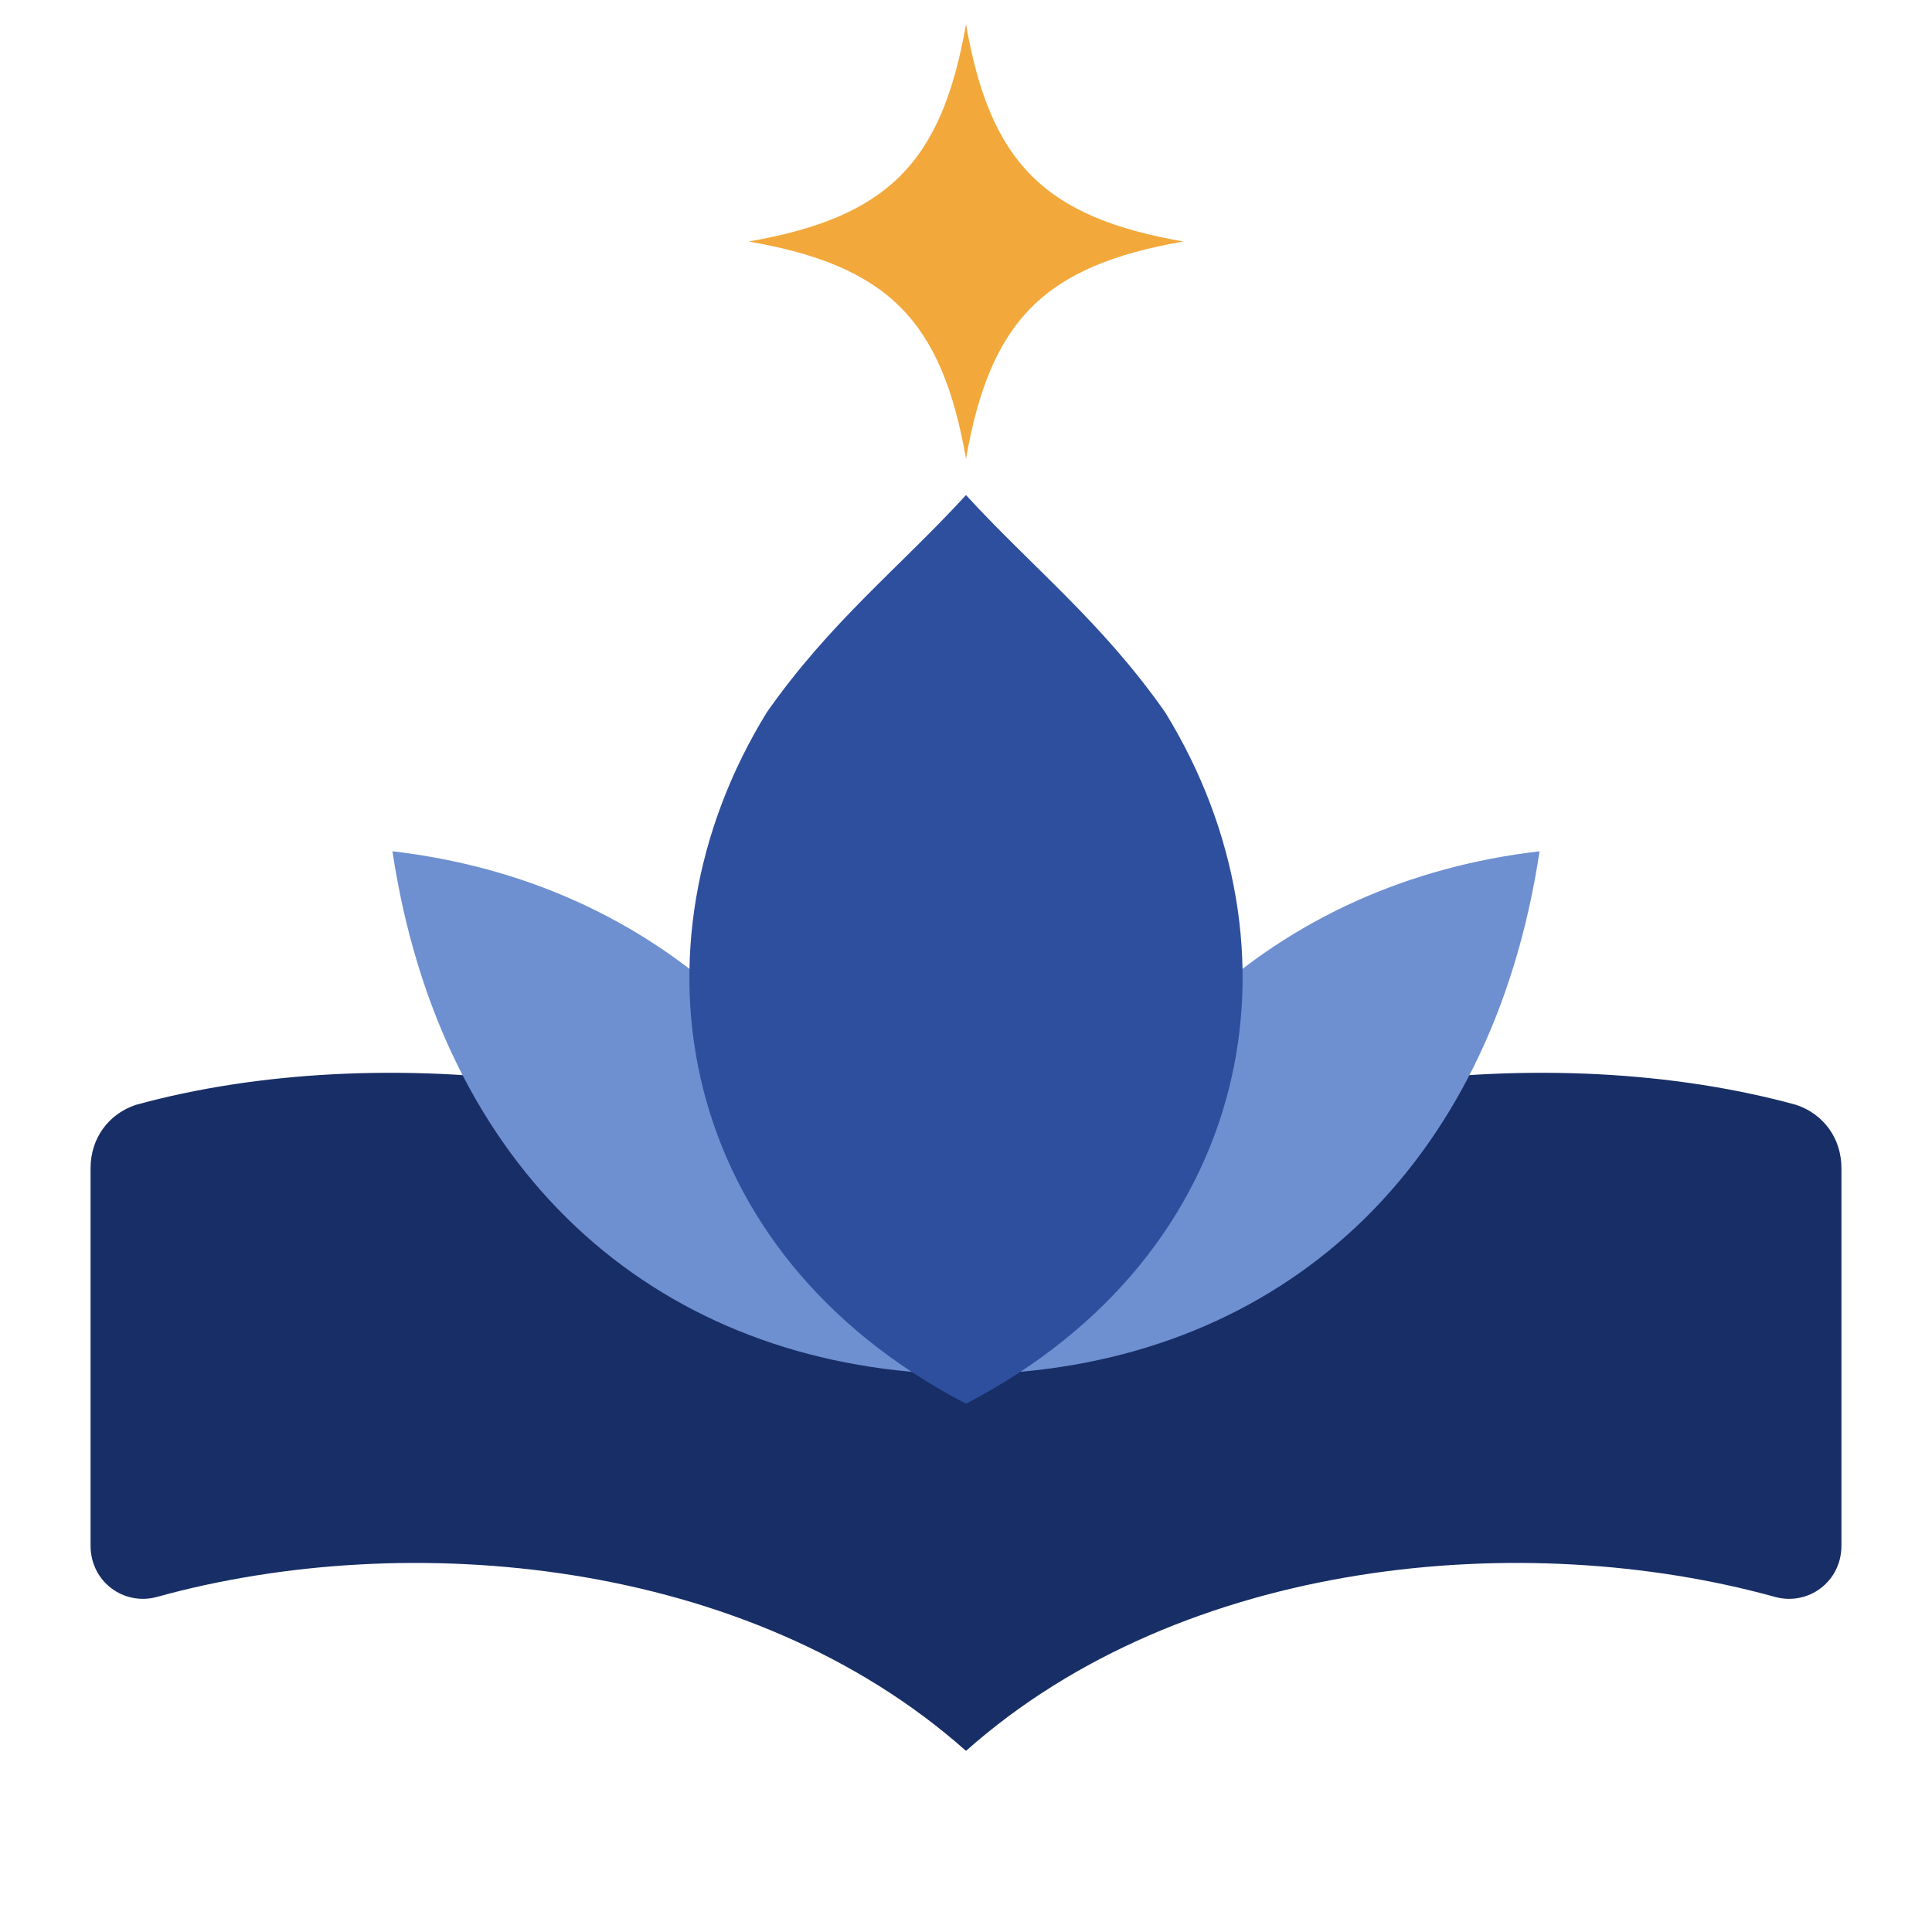
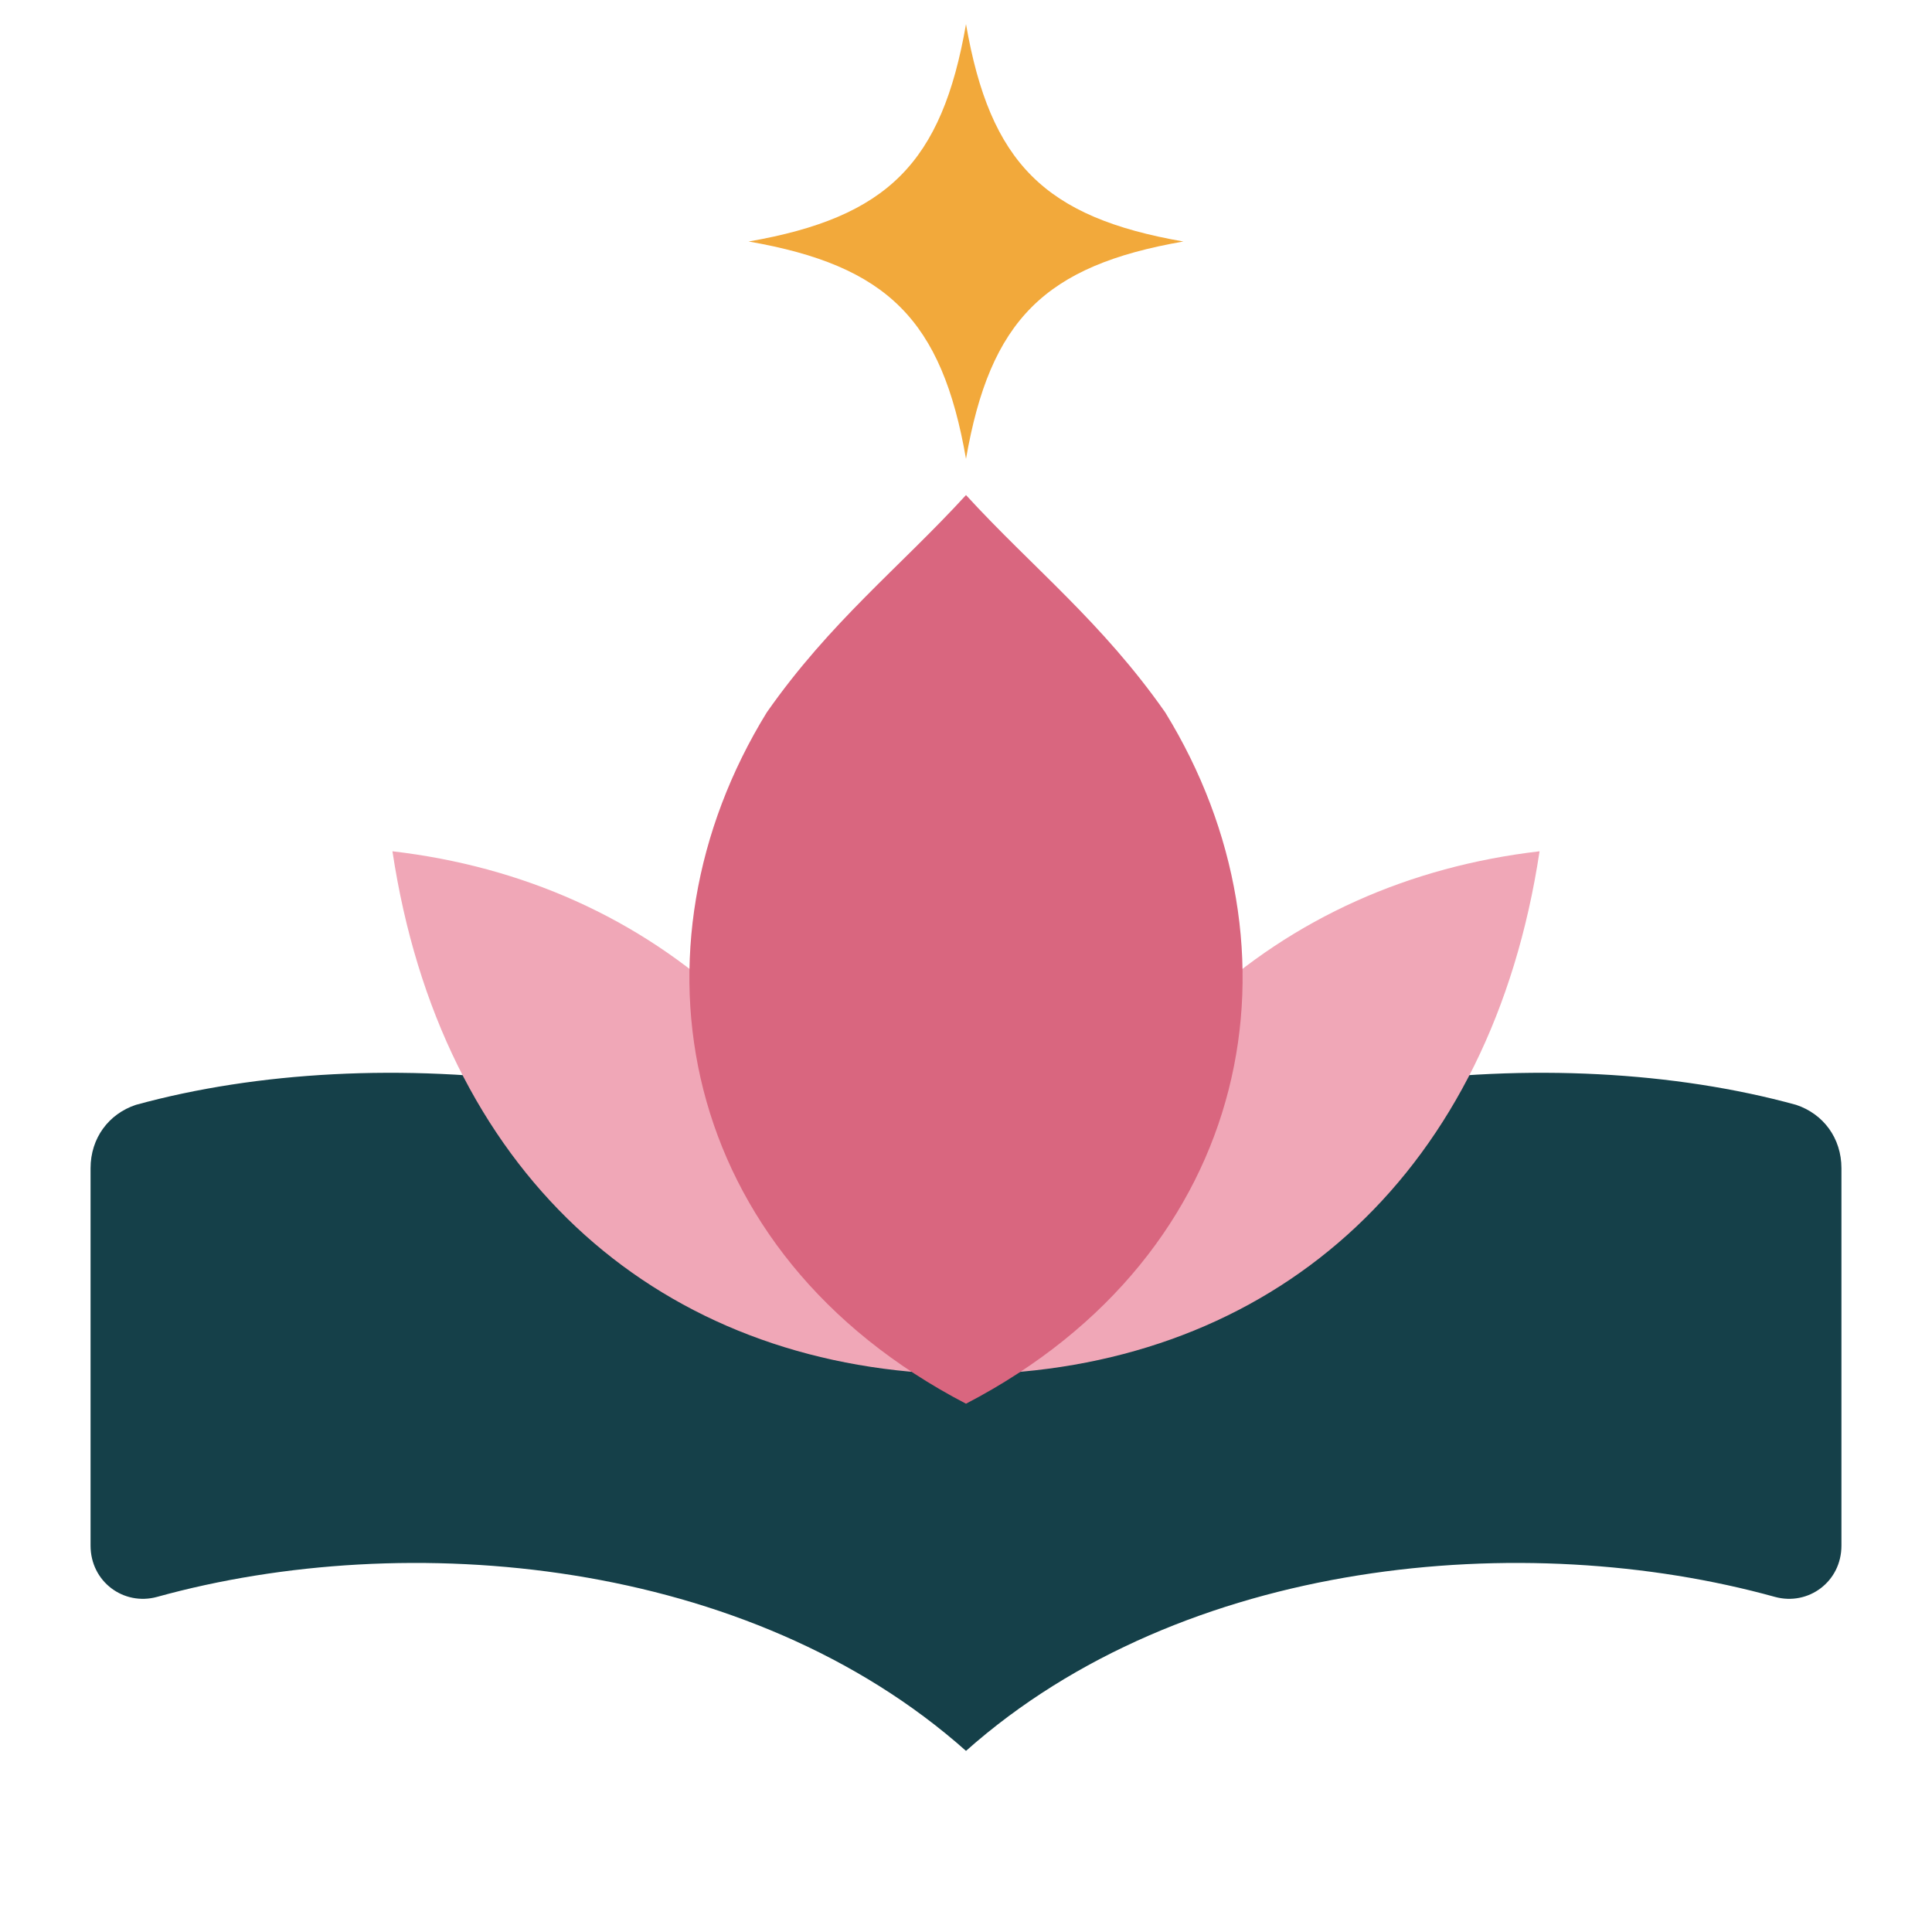
- <svg xmlns="http://www.w3.org/2000/svg" viewBox="0 0 64 64" width="64" height="64" role="img" aria-label="Bookeyond Kid">
-   <path d="M32 41 C24 35.5 12.5 34.4 4.5 36.6 C3.6 36.9 3 37.7 3 38.7 L3 51.2 C3 52.4 4.1 53.2 5.2 52.9 C13.5 50.6 24.8 51.6 32 58 C39.2 51.6 50.5 50.6 58.8 52.9 C59.9 53.2 61 52.4 61 51.2 L61 38.7 C61 37.7 60.4 36.9 59.5 36.6 C51.5 34.4 40 35.5 32 41 Z" fill="#182E66" />
-   <path d="M31 45.5 C21.6 45 14.6 38.8 13 28.2 C21.6 29.2 28.4 35 31 45.5 Z" fill="#6E8FD0" />
-   <path d="M33 45.5 C42.4 45 49.4 38.8 51 28.2 C42.4 29.2 35.6 35 33 45.5 Z" fill="#6E8FD0" />
-   <path d="M32 46.5 C22.4 41.5 20.6 31.4 25.4 23.6 C27.5 20.6 29.8 18.8 32 16.4 C34.2 18.8 36.5 20.6 38.6 23.6 C43.4 31.4 41.6 41.5 32 46.5 Z" fill="#2E4F9E" />
-   <path d="M32 0.8 C32.8 5.4 34.6 7.2 39.2 8 C34.6 8.8 32.8 10.6 32 15.2 C31.2 10.6 29.4 8.8 24.8 8 C29.4 7.2 31.2 5.4 32 0.8 Z" fill="#F3A83B" />
+ <svg xmlns="http://www.w3.org/2000/svg" viewBox="0 0 64 64" width="256" height="256" role="img" aria-label="Bookeyond Kid">
+   <path d="M32 41 C24 35.5 12.5 34.4 4.5 36.6 C3.6 36.9 3 37.7 3 38.7 L3 51.2 C3 52.4 4.1 53.2 5.2 52.9 C13.5 50.6 24.8 51.6 32 58 C39.2 51.6 50.5 50.6 58.8 52.9 C59.9 53.2 61 52.4 61 51.2 L61 38.7 C61 37.7 60.4 36.9 59.5 36.6 C51.5 34.4 40 35.5 32 41 Z" fill="#154049" />
+   <path d="M31 45.5 C21.6 45 14.6 38.8 13 28.2 C21.6 29.2 28.4 35 31 45.5 Z" fill="#F0A7B7" />
+   <path d="M33 45.5 C42.4 45 49.4 38.8 51 28.2 C42.4 29.2 35.6 35 33 45.5 Z" fill="#F0A7B7" />
+   <path d="M32 46.5 C22.4 41.5 20.6 31.4 25.4 23.6 C27.5 20.6 29.8 18.8 32 16.4 C34.2 18.8 36.5 20.6 38.6 23.6 C43.4 31.4 41.6 41.5 32 46.5 Z" fill="#D9667F" />
+   <path d="M32 0.8 C32.8 5.4 34.6 7.2 39.2 8 C34.6 8.8 32.8 10.6 32 15.2 C31.2 10.6 29.4 8.8 24.8 8 C29.4 7.2 31.2 5.4 32 0.8 Z" fill="#F2A93B" />
</svg>
